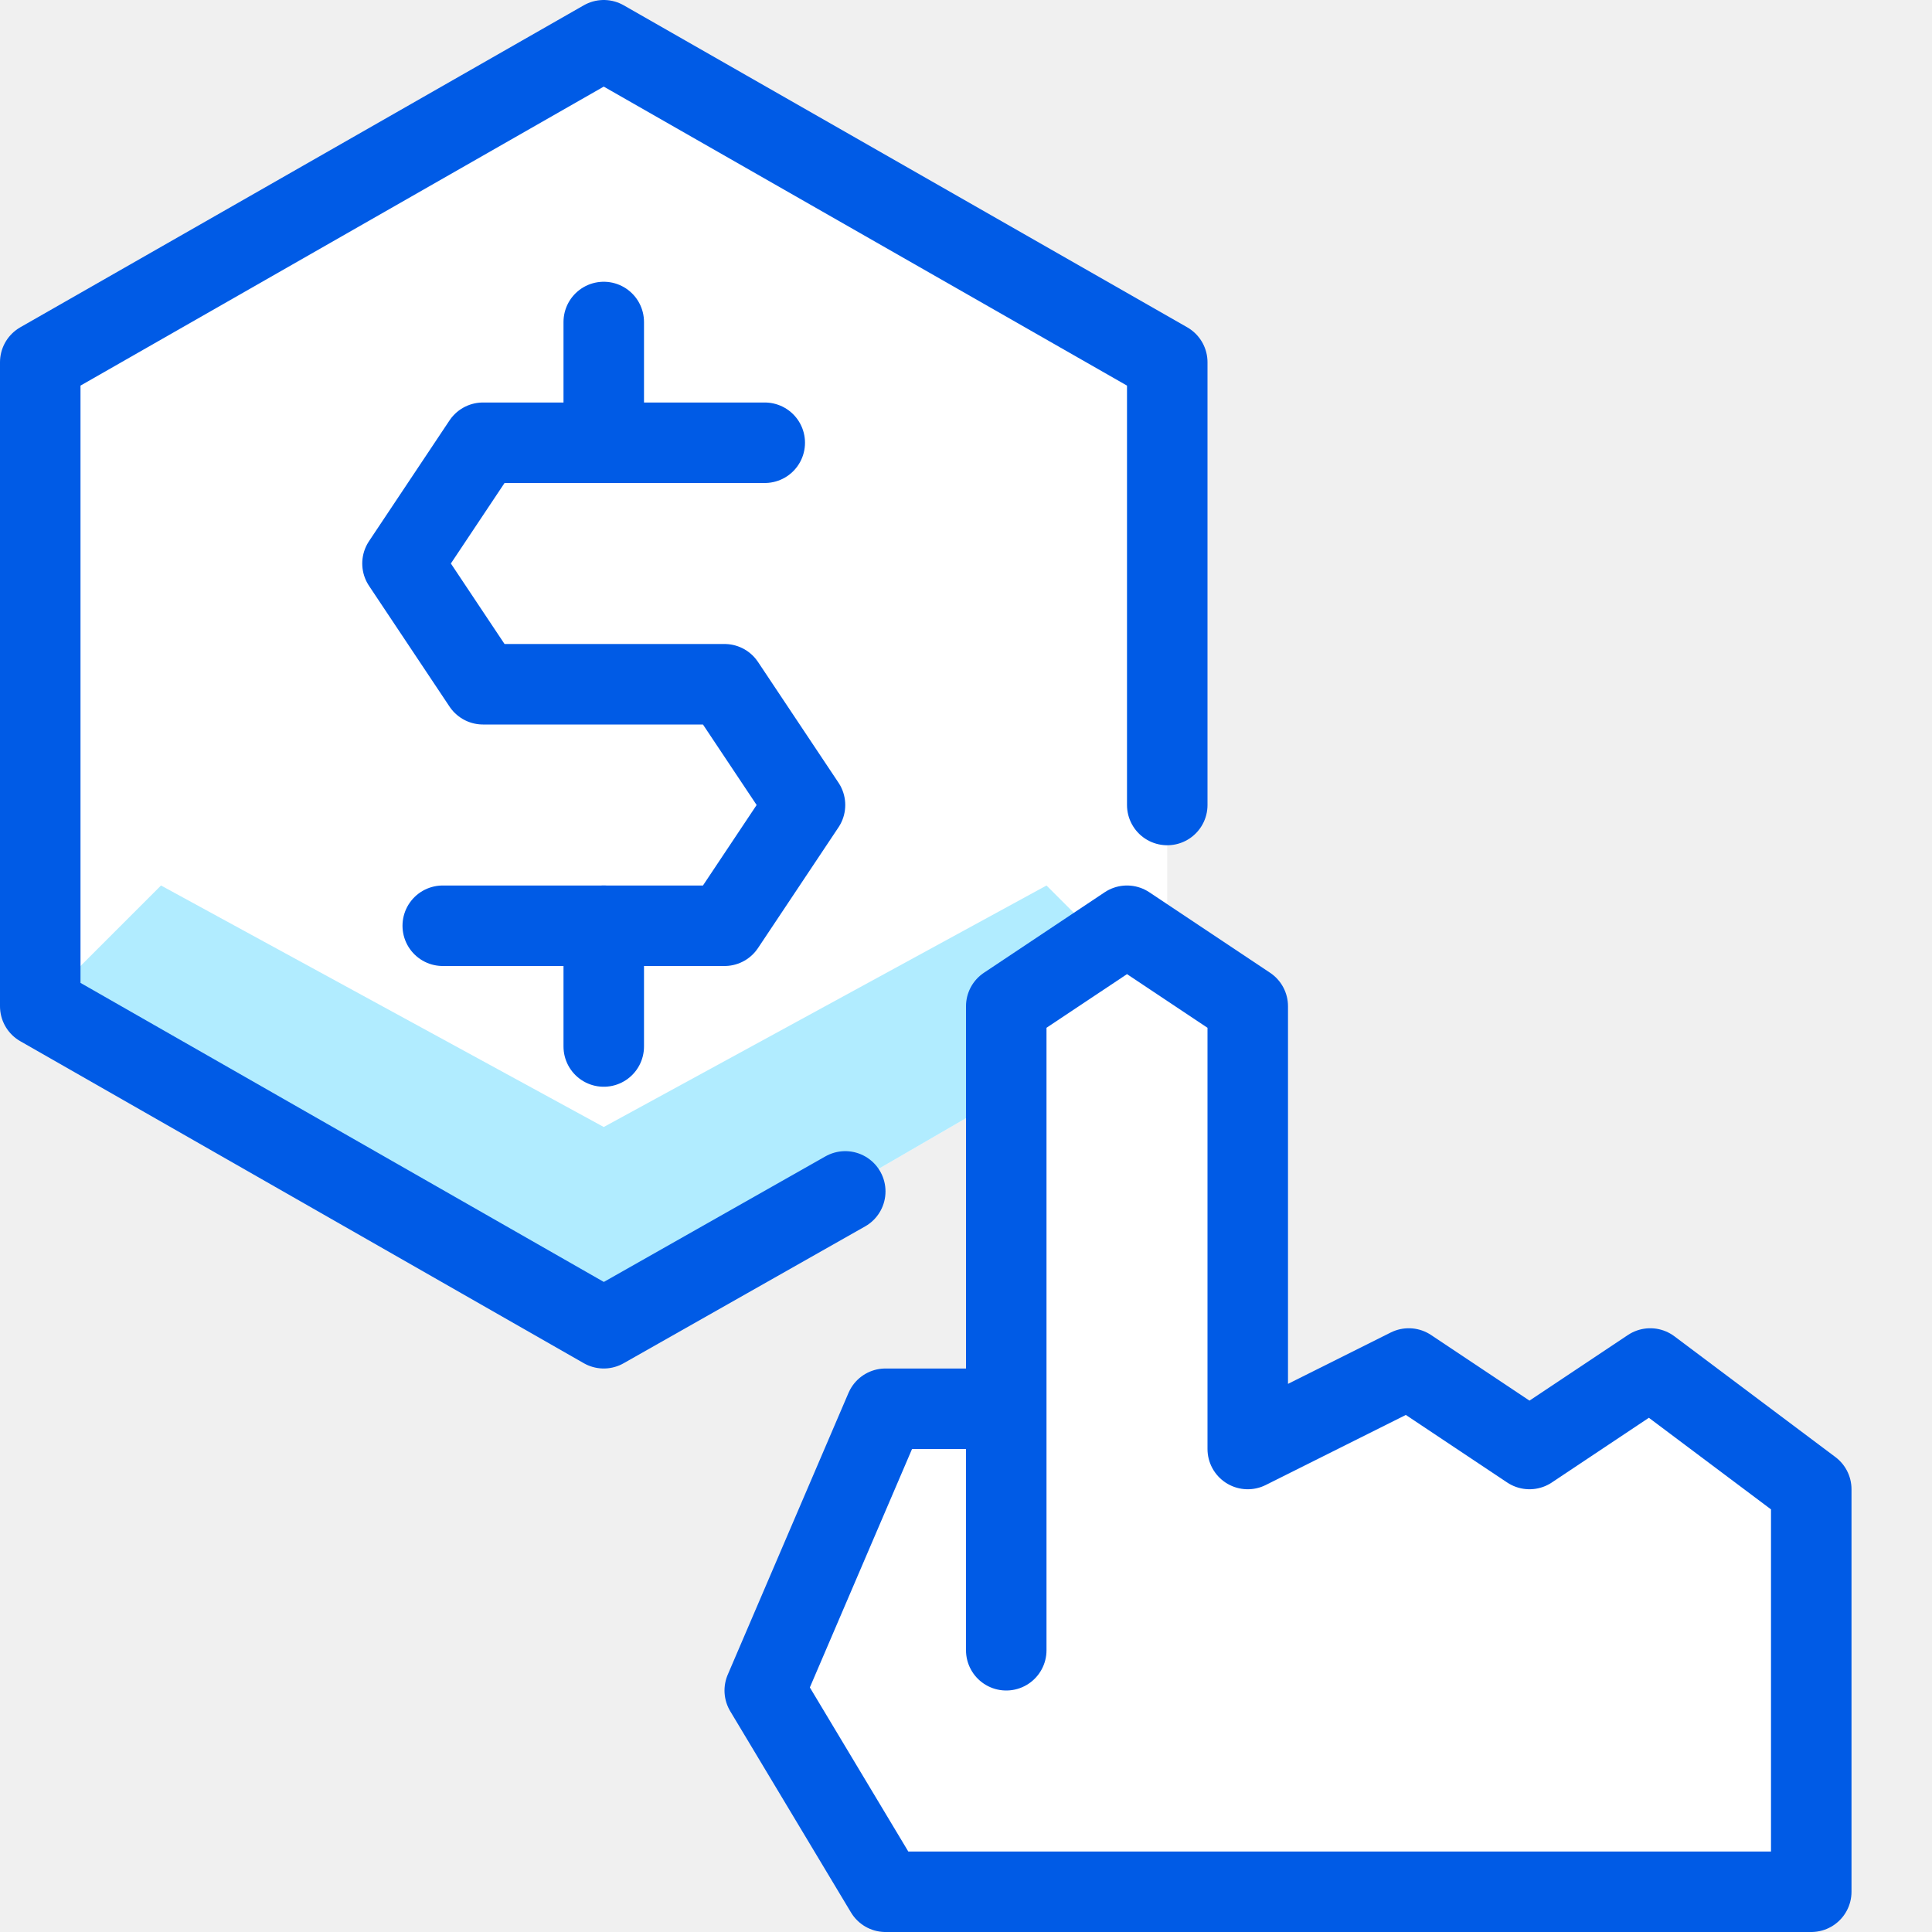
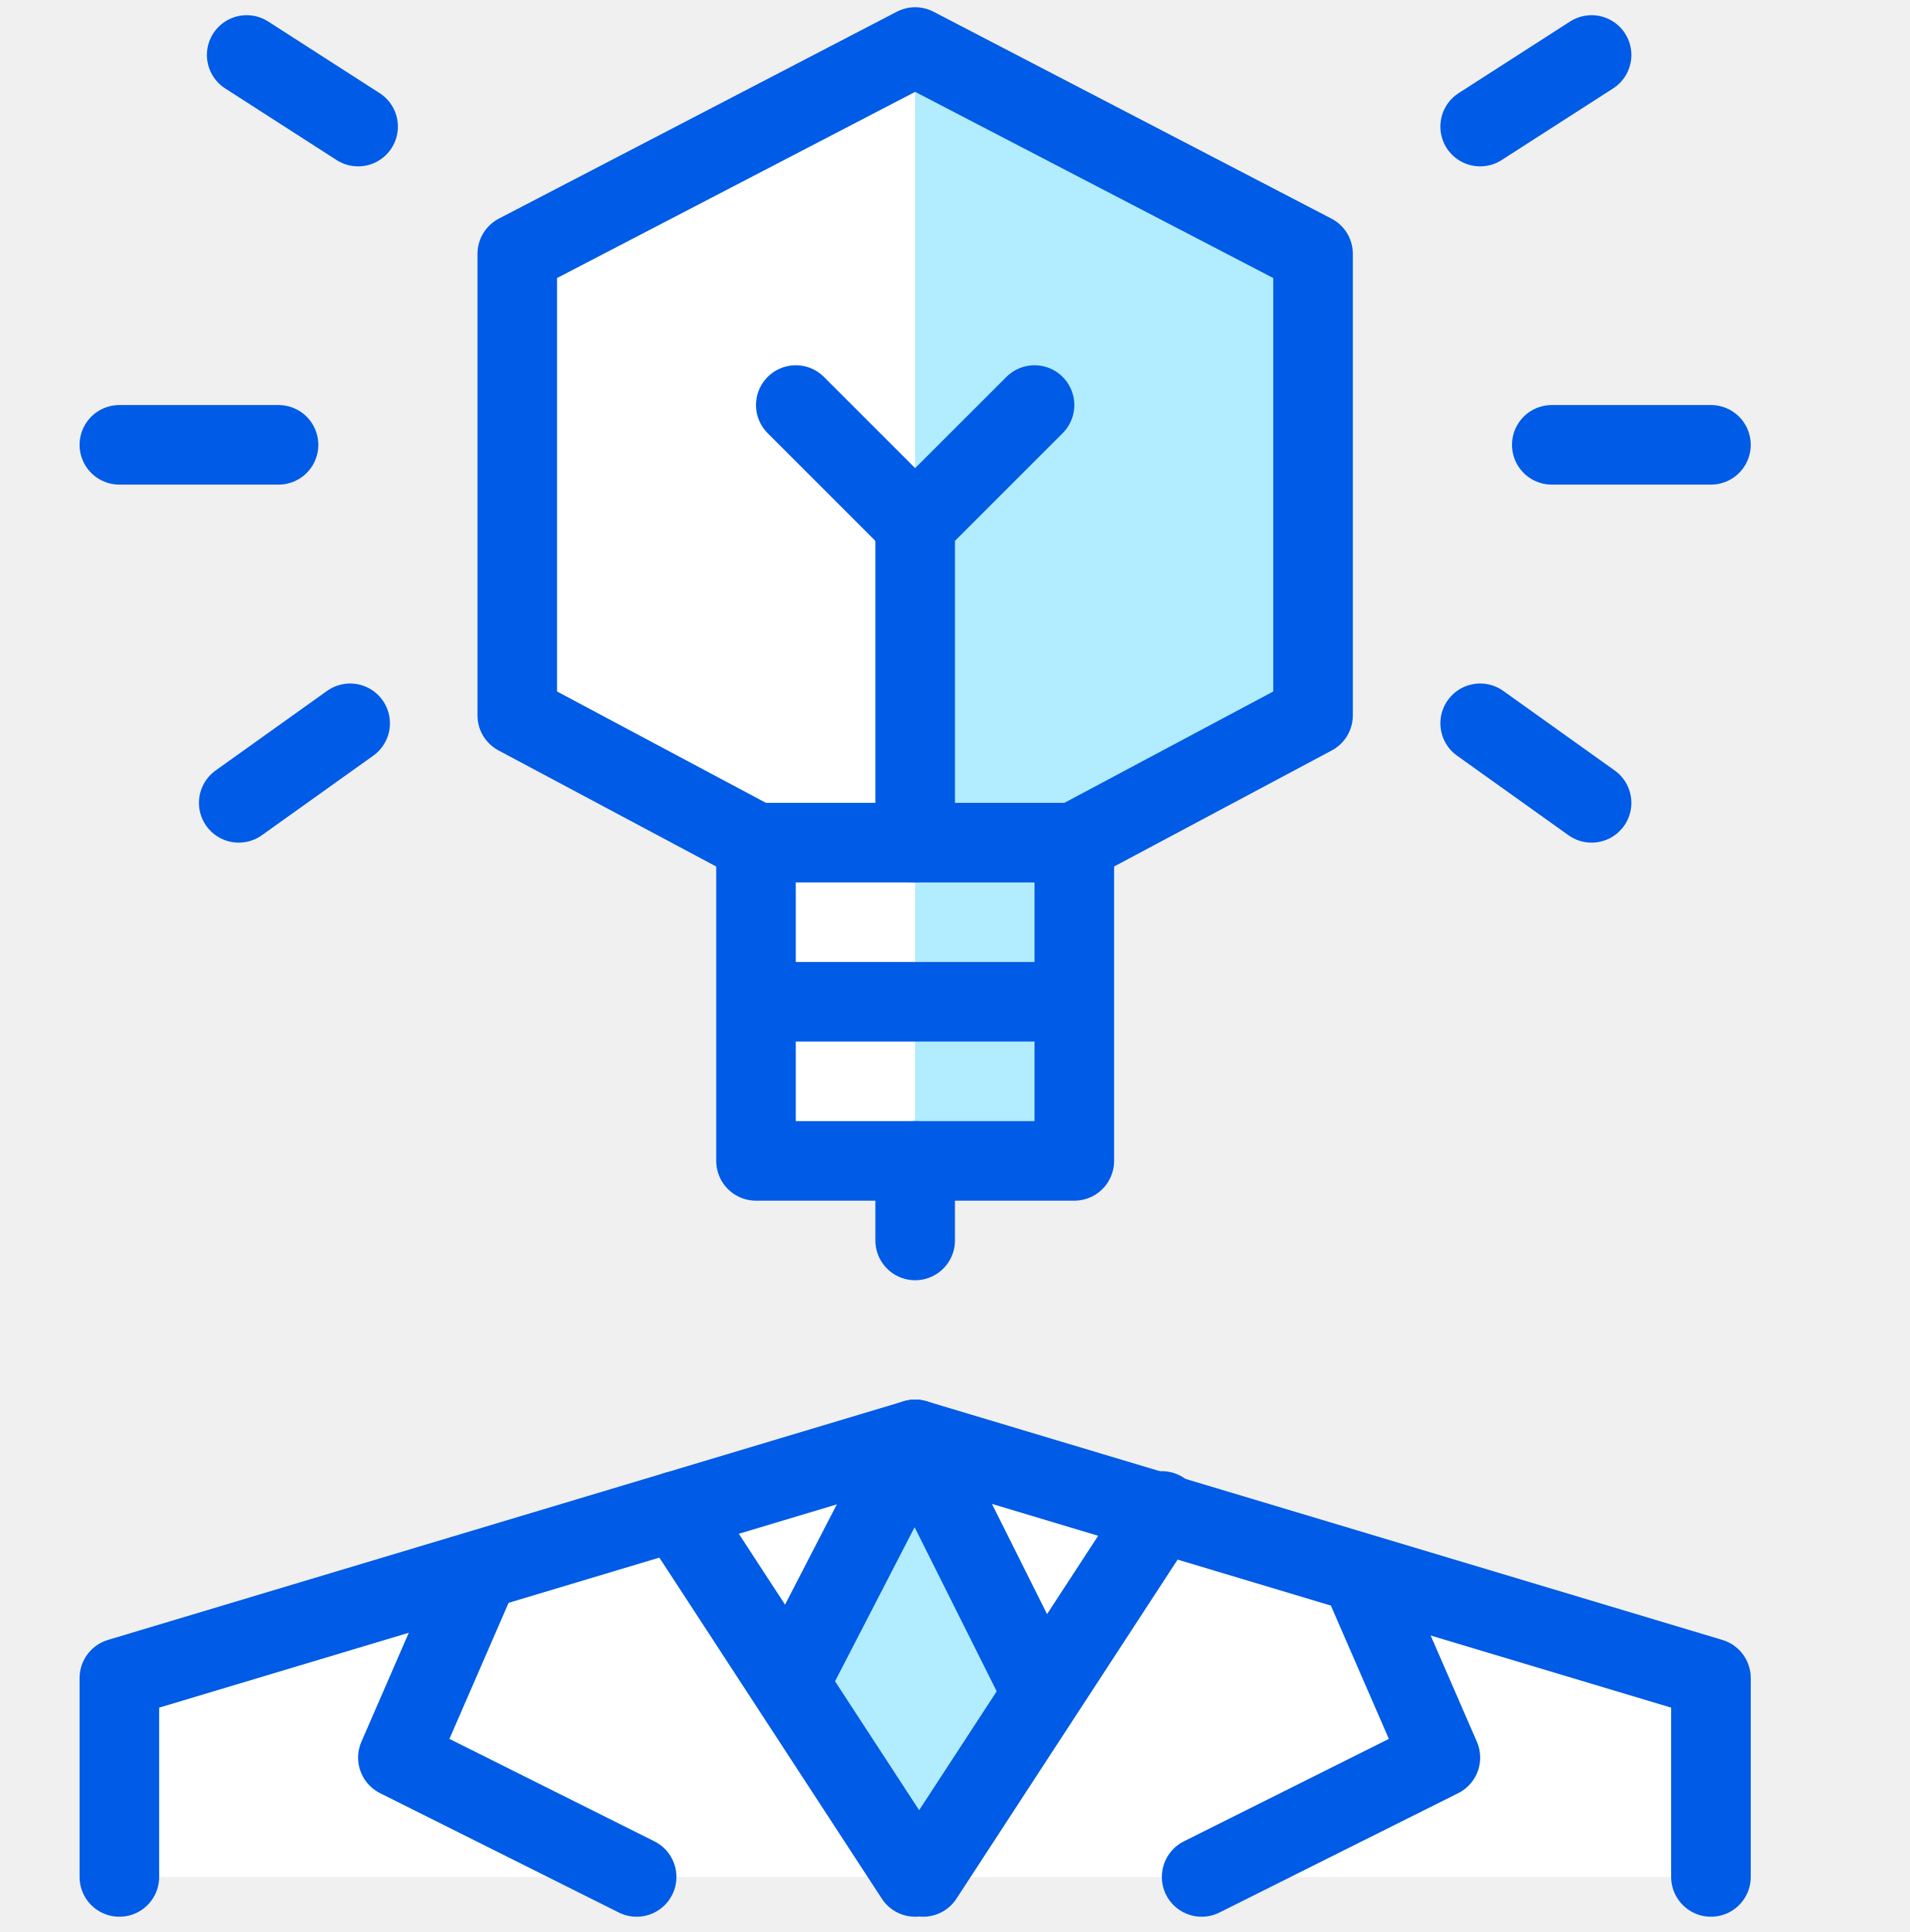
- <svg xmlns="http://www.w3.org/2000/svg" viewBox="2328 26 48 48">
+ <svg xmlns="http://www.w3.org/2000/svg" viewBox="2891 25.818 48 48.566">
  <defs>
-     <style>.a{fill:#fff;}.b{fill:#b1ecff;}.c,.d{fill:none;}.c{stroke:#005be6;stroke-linecap:round;stroke-linejoin:round;stroke-miterlimit:10;stroke-width:2px;}</style>
+     <style>.a{fill:#fff;}.b{fill:#b1ecff;}.c,.d,.e{fill:none;}.c,.d{stroke:#005be6;stroke-linejoin:round;stroke-miterlimit:10;stroke-width:2px;}.d{stroke-linecap:round;}</style>
  </defs>
-   <g transform="translate(2328 26)">
-     <g transform="translate(1 1)">
-       <path class="a" d="M40.5,33.5l-3,2-3-2-4,2v-11l-2-1.4V8.5l-14-8-14,8v16l14,8,10-5.8v7.8h-3l-3,7,3,5h23v-10Z" transform="translate(-0.5 -0.5)" />
-       <path class="b" d="M14.5,17l11-6,1.4,1.4L24.5,14v2.2L14.5,22,.5,14l3-3Z" transform="translate(-0.5 10)" />
-       <g transform="translate(9 7)">
-         <path class="c" d="M14,5.5H7l-2,3,2,3h6l2,3-2,3H6" transform="translate(-5 -2.5)" />
-         <line class="c" y1="3" transform="translate(5)" />
-         <line class="c" y1="3" transform="translate(5 15)" />
-       </g>
-       <path class="c" d="M15.5,29.5v-16l3-2,3,2v11l4-2,3,2,3-2,4,3v10h-23l-3-5,3-7h3" transform="translate(8.5 10.5)" />
-       <path class="c" d="M28.5,19.5V8.5l-14-8-14,8v16l14,8,6-3.4" transform="translate(-0.5 -0.5)" />
+   <g transform="translate(2891 26)">
+     <g transform="translate(3 1)">
+       <path class="a" d="M16.5.5,6.5,5.7V17.3l6,3.2v8h8v-8l6-3.2V5.7Z" transform="translate(3.5 -0.5)" />
+       <path class="a" d="M41.5,29V24l-20-6-20,6v5Z" transform="translate(-1.5 17)" />
+       <path class="b" d="M11.5,28.5h4v-8l6-3.2V5.7L11.5.5Z" transform="translate(8.5 -0.5)" />
+       <path class="b" d="M13.1,29h.2l3-4.6L13.1,18,9.9,24.2Z" transform="translate(6.9 17)" />
+       <line class="c" x2="8" transform="translate(16 24)" />
+       <line class="d" y2="2" transform="translate(20 28)" />
+       <line class="d" x2="4" transform="translate(36 10)" />
+       <line class="d" x2="2.8" y2="2" transform="translate(34.2 17)" />
+       <line class="d" y1="1.8" x2="2.8" transform="translate(34.2 0.2)" />
+       <line class="d" x1="4" transform="translate(0 10)" />
+       <line class="d" x1="2.8" y2="2" transform="translate(3 17)" />
+       <line class="d" x1="2.8" y1="1.8" transform="translate(3.2 0.2)" />
+       <path class="d" d="M7,19.7,5,24.3l6,3" transform="translate(2 18.7)" />
+       <path class="d" d="M19.1,19.7l2,4.6-6,3" transform="translate(12.1 18.7)" />
+       <path class="d" d="M11.5,16V8l3-3" transform="translate(8.5 4)" />
+       <line class="d" x1="3" y1="3" transform="translate(17 9)" />
+       <path class="d" d="M41.5,29V24l-20-6-20,6v5" transform="translate(-1.5 17)" />
+       <rect class="c" width="8" height="8" transform="translate(16 20)" />
+       <path class="d" d="M12.5,20.5l-6-3.2V5.7L16.5.5l10,5.2V17.3l-6,3.2" transform="translate(3.5 -0.5)" />
+       <line class="d" x1="6" y1="9.2" transform="translate(14 36.8)" />
+       <line class="d" y1="9.2" x2="6" transform="translate(20.2 36.8)" />
+       <path class="c" d="M9.9,24.2,13.1,18l3.2,6.4" transform="translate(6.9 17)" />
    </g>
-     <rect class="d" width="48" height="48" />
+     <rect class="e" width="48" height="48" />
  </g>
</svg>
